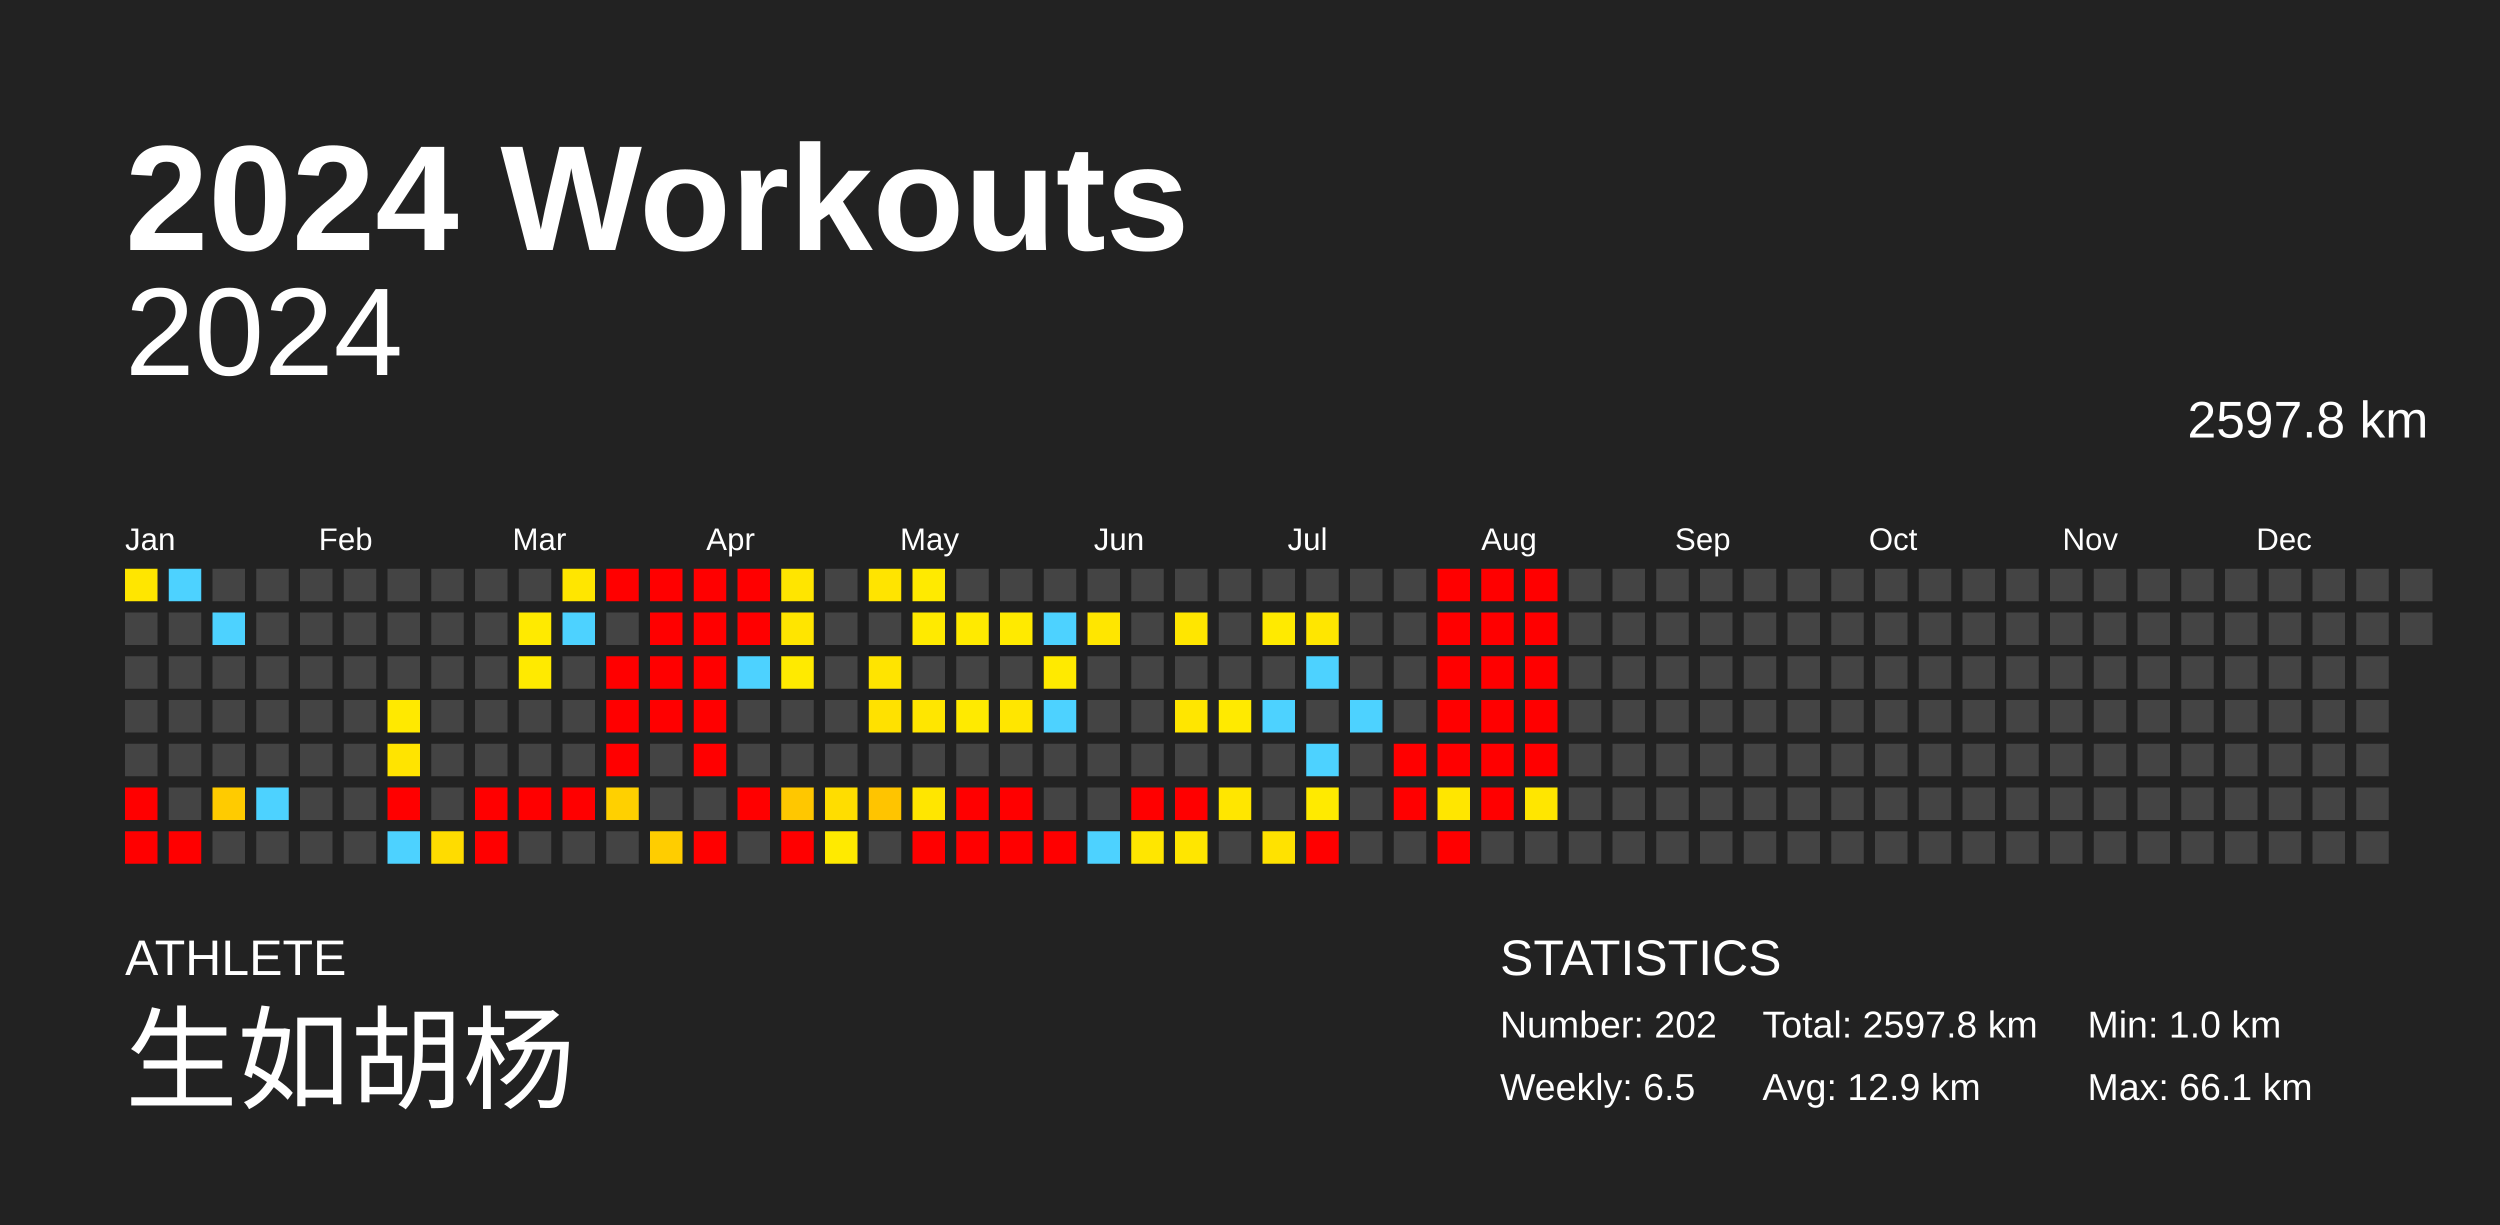
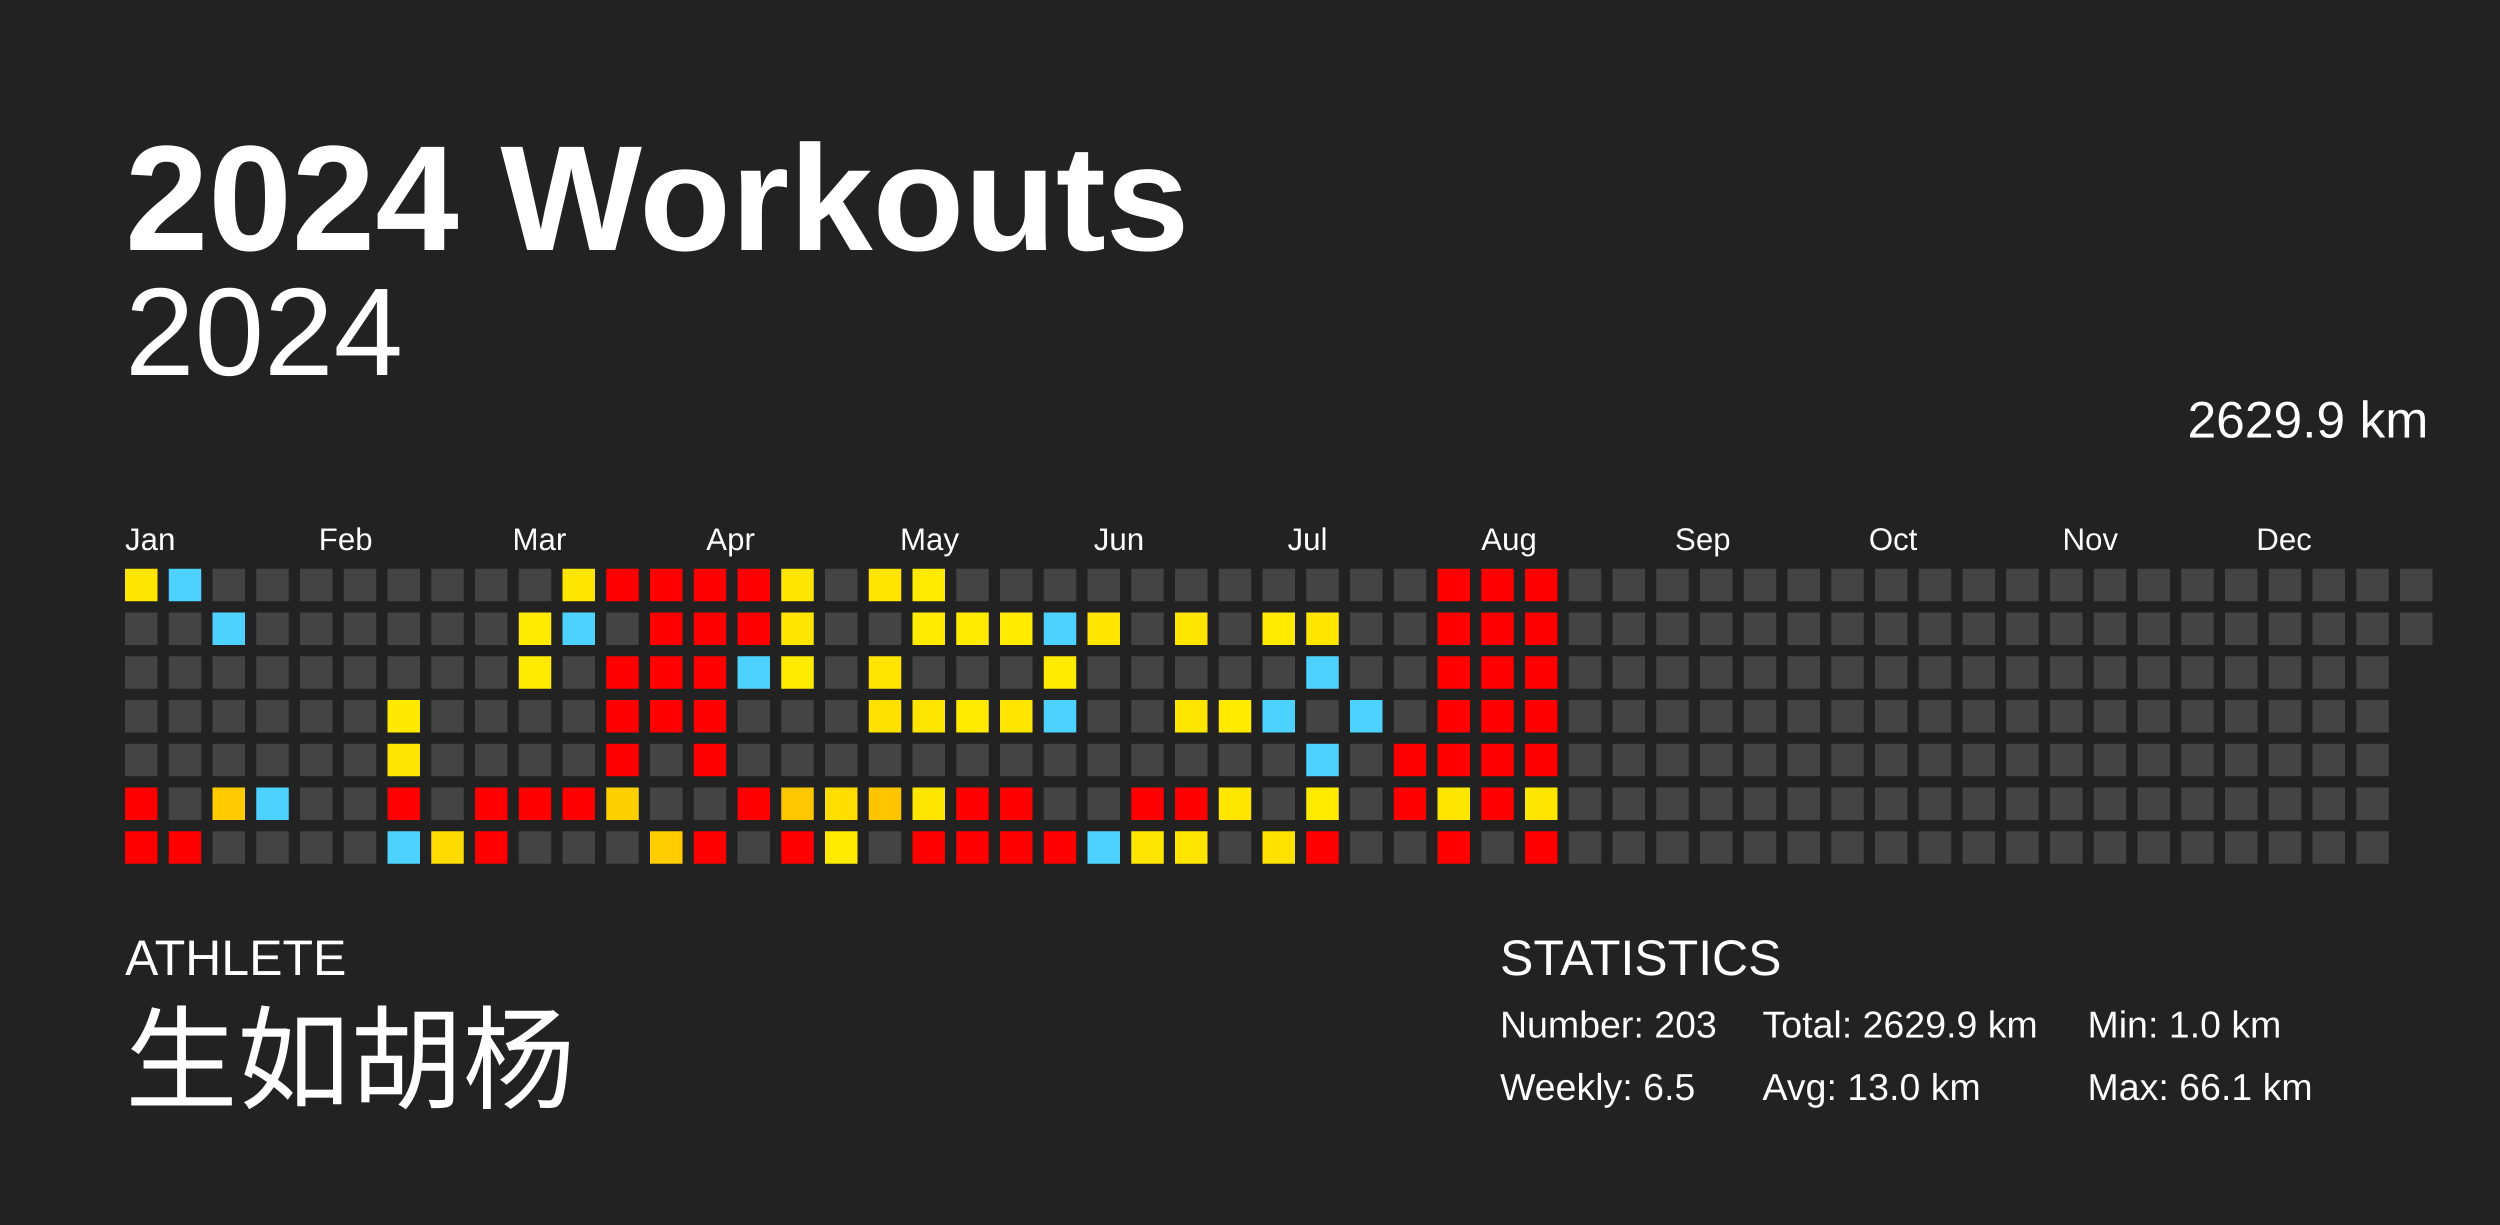
<svg xmlns="http://www.w3.org/2000/svg" baseProfile="full" height="98mm" version="1.1" viewBox="0,0,200,98" width="200mm">
  <defs />
  <rect fill="#222222" height="98" width="200" x="0" y="0" />
  <text fill="#FFFFFF" style="font-size:12px; font-family:Arial; font-weight:bold;" x="10" y="20">2024 Workouts</text>
  <text fill="#FFFFFF" style="font-size:4px; font-family:Arial" x="10" y="78">ATHLETE</text>
  <text fill="#FFFFFF" style="font-size:9px; font-family:Arial" x="10" y="88">生如胡杨</text>
  <text fill="#FFFFFF" style="font-size:4px; font-family:Arial" x="120" y="78">STATISTICS</text>
-   <text fill="#FFFFFF" style="font-size:3px; font-family:Arial" x="120" y="83">Number: 202</text>
+   <text fill="#FFFFFF" style="font-size:3px; font-family:Arial" x="120" y="83">Number: 203</text>
  <text fill="#FFFFFF" style="font-size:3px; font-family:Arial" x="120" y="88">Weekly: 6.5</text>
-   <text fill="#FFFFFF" style="font-size:3px; font-family:Arial" x="141" y="83">Total: 2597.8 km</text>
-   <text fill="#FFFFFF" style="font-size:3px; font-family:Arial" x="141" y="88">Avg: 12.9 km</text>
+   <text fill="#FFFFFF" style="font-size:3px; font-family:Arial" x="141" y="83">Total: 2629.9 km</text>
+   <text fill="#FFFFFF" style="font-size:3px; font-family:Arial" x="141" y="88">Avg: 13.0 km</text>
  <text fill="#FFFFFF" style="font-size:3px; font-family:Arial" x="167" y="83">Min: 1.0 km</text>
  <text fill="#FFFFFF" style="font-size:3px; font-family:Arial" x="167" y="88">Max: 66.1 km</text>
  <text alignment-baseline="hanging" fill="#FFFFFF" style="font-size:10.0px; font-family:Arial;" x="10" y="30">2024</text>
-   <text alignment-baseline="hanging" fill="#FFFFFF" style="font-size:4.125px; font-family:Arial;" x="175" y="35">2597.8 km</text>
+   <text alignment-baseline="hanging" fill="#FFFFFF" style="font-size:4.125px; font-family:Arial;" x="175" y="35">2629.9 km</text>
  <text fill="#FFFFFF" style="font-size:2.5px; font-family:Arial" x="10.0" y="44">Jan</text>
  <text fill="#FFFFFF" style="font-size:2.5px; font-family:Arial" x="25.5" y="44">Feb</text>
  <text fill="#FFFFFF" style="font-size:2.5px; font-family:Arial" x="41.0" y="44">Mar</text>
  <text fill="#FFFFFF" style="font-size:2.5px; font-family:Arial" x="56.5" y="44">Apr</text>
  <text fill="#FFFFFF" style="font-size:2.5px; font-family:Arial" x="72.0" y="44">May</text>
  <text fill="#FFFFFF" style="font-size:2.5px; font-family:Arial" x="87.5" y="44">Jun</text>
  <text fill="#FFFFFF" style="font-size:2.5px; font-family:Arial" x="103.0" y="44">Jul</text>
  <text fill="#FFFFFF" style="font-size:2.5px; font-family:Arial" x="118.5" y="44">Aug</text>
  <text fill="#FFFFFF" style="font-size:2.5px; font-family:Arial" x="134.0" y="44">Sep</text>
  <text fill="#FFFFFF" style="font-size:2.5px; font-family:Arial" x="149.5" y="44">Oct</text>
  <text fill="#FFFFFF" style="font-size:2.5px; font-family:Arial" x="165.0" y="44">Nov</text>
  <text fill="#FFFFFF" style="font-size:2.5px; font-family:Arial" x="180.5" y="44">Dec</text>
  <rect fill="#ffe600" height="2.6" width="2.6" x="10.0" y="45.5" />
  <rect fill="#444444" height="2.6" width="2.6" x="10.0" y="49.0" />
  <rect fill="#444444" height="2.6" width="2.6" x="10.0" y="52.5" />
  <rect fill="#444444" height="2.6" width="2.6" x="10.0" y="56.0" />
  <rect fill="#444444" height="2.6" width="2.6" x="10.0" y="59.5" />
  <rect fill="red" height="2.6" width="2.6" x="10.0" y="63.0" />
  <rect fill="red" height="2.6" width="2.6" x="10.0" y="66.5" />
  <rect fill="#4dd2ff" height="2.6" width="2.6" x="13.5" y="45.5" />
  <rect fill="#444444" height="2.6" width="2.6" x="13.5" y="49.0" />
  <rect fill="#444444" height="2.6" width="2.6" x="13.5" y="52.5" />
  <rect fill="#444444" height="2.6" width="2.6" x="13.5" y="56.0" />
  <rect fill="#444444" height="2.6" width="2.6" x="13.5" y="59.5" />
  <rect fill="#444444" height="2.6" width="2.6" x="13.5" y="63.0" />
  <rect fill="red" height="2.6" width="2.6" x="13.5" y="66.5" />
  <rect fill="#444444" height="2.6" width="2.6" x="17.0" y="45.5" />
  <rect fill="#4dd2ff" height="2.6" width="2.6" x="17.0" y="49.0" />
  <rect fill="#444444" height="2.6" width="2.6" x="17.0" y="52.5" />
  <rect fill="#444444" height="2.6" width="2.6" x="17.0" y="56.0" />
  <rect fill="#444444" height="2.6" width="2.6" x="17.0" y="59.5" />
  <rect fill="#ffcb00" height="2.6" width="2.6" x="17.0" y="63.0" />
  <rect fill="#444444" height="2.6" width="2.6" x="17.0" y="66.5" />
  <rect fill="#444444" height="2.6" width="2.6" x="20.5" y="45.5" />
  <rect fill="#444444" height="2.6" width="2.6" x="20.5" y="49.0" />
  <rect fill="#444444" height="2.6" width="2.6" x="20.5" y="52.5" />
  <rect fill="#444444" height="2.6" width="2.6" x="20.5" y="56.0" />
  <rect fill="#444444" height="2.6" width="2.6" x="20.5" y="59.5" />
  <rect fill="#4dd2ff" height="2.6" width="2.6" x="20.5" y="63.0" />
  <rect fill="#444444" height="2.6" width="2.6" x="20.5" y="66.5" />
  <rect fill="#444444" height="2.6" width="2.6" x="24.0" y="45.5" />
  <rect fill="#444444" height="2.6" width="2.6" x="24.0" y="49.0" />
  <rect fill="#444444" height="2.6" width="2.6" x="24.0" y="52.5" />
  <rect fill="#444444" height="2.6" width="2.6" x="24.0" y="56.0" />
  <rect fill="#444444" height="2.6" width="2.6" x="24.0" y="59.5" />
  <rect fill="#444444" height="2.6" width="2.6" x="24.0" y="63.0" />
  <rect fill="#444444" height="2.6" width="2.6" x="24.0" y="66.5" />
  <rect fill="#444444" height="2.6" width="2.6" x="27.5" y="45.5" />
  <rect fill="#444444" height="2.6" width="2.6" x="27.5" y="49.0" />
  <rect fill="#444444" height="2.6" width="2.6" x="27.5" y="52.5" />
  <rect fill="#444444" height="2.6" width="2.6" x="27.5" y="56.0" />
  <rect fill="#444444" height="2.6" width="2.6" x="27.5" y="59.5" />
  <rect fill="#444444" height="2.6" width="2.6" x="27.5" y="63.0" />
  <rect fill="#444444" height="2.6" width="2.6" x="27.5" y="66.5" />
  <rect fill="#444444" height="2.6" width="2.6" x="31.0" y="45.5" />
  <rect fill="#444444" height="2.6" width="2.6" x="31.0" y="49.0" />
  <rect fill="#444444" height="2.6" width="2.6" x="31.0" y="52.5" />
  <rect fill="#ffe900" height="2.6" width="2.6" x="31.0" y="56.0" />
  <rect fill="#ffe400" height="2.6" width="2.6" x="31.0" y="59.5" />
  <rect fill="red" height="2.6" width="2.6" x="31.0" y="63.0" />
  <rect fill="#4dd2ff" height="2.6" width="2.6" x="31.0" y="66.5" />
  <rect fill="#444444" height="2.6" width="2.6" x="34.5" y="45.5" />
  <rect fill="#444444" height="2.6" width="2.6" x="34.5" y="49.0" />
  <rect fill="#444444" height="2.6" width="2.6" x="34.5" y="52.5" />
  <rect fill="#444444" height="2.6" width="2.6" x="34.5" y="56.0" />
  <rect fill="#444444" height="2.6" width="2.6" x="34.5" y="59.5" />
  <rect fill="#444444" height="2.6" width="2.6" x="34.5" y="63.0" />
  <rect fill="#ffdc00" height="2.6" width="2.6" x="34.5" y="66.5" />
  <rect fill="#444444" height="2.6" width="2.6" x="38.0" y="45.5" />
  <rect fill="#444444" height="2.6" width="2.6" x="38.0" y="49.0" />
  <rect fill="#444444" height="2.6" width="2.6" x="38.0" y="52.5" />
  <rect fill="#444444" height="2.6" width="2.6" x="38.0" y="56.0" />
  <rect fill="#444444" height="2.6" width="2.6" x="38.0" y="59.5" />
  <rect fill="red" height="2.6" width="2.6" x="38.0" y="63.0" />
  <rect fill="red" height="2.6" width="2.6" x="38.0" y="66.5" />
  <rect fill="#444444" height="2.6" width="2.6" x="41.5" y="45.5" />
  <rect fill="#ffea00" height="2.6" width="2.6" x="41.5" y="49.0" />
  <rect fill="#ffea00" height="2.6" width="2.6" x="41.5" y="52.5" />
  <rect fill="#444444" height="2.6" width="2.6" x="41.5" y="56.0" />
  <rect fill="#444444" height="2.6" width="2.6" x="41.5" y="59.5" />
  <rect fill="red" height="2.6" width="2.6" x="41.5" y="63.0" />
  <rect fill="#444444" height="2.6" width="2.6" x="41.5" y="66.5" />
  <rect fill="#ffe600" height="2.6" width="2.6" x="45.0" y="45.5" />
  <rect fill="#4dd2ff" height="2.6" width="2.6" x="45.0" y="49.0" />
  <rect fill="#444444" height="2.6" width="2.6" x="45.0" y="52.5" />
  <rect fill="#444444" height="2.6" width="2.6" x="45.0" y="56.0" />
  <rect fill="#444444" height="2.6" width="2.6" x="45.0" y="59.5" />
  <rect fill="red" height="2.6" width="2.6" x="45.0" y="63.0" />
  <rect fill="#444444" height="2.6" width="2.6" x="45.0" y="66.5" />
  <rect fill="red" height="2.6" width="2.6" x="48.5" y="45.5" />
  <rect fill="#444444" height="2.6" width="2.6" x="48.5" y="49.0" />
  <rect fill="red" height="2.6" width="2.6" x="48.5" y="52.5" />
  <rect fill="red" height="2.6" width="2.6" x="48.5" y="56.0" />
  <rect fill="red" height="2.6" width="2.6" x="48.5" y="59.5" />
  <rect fill="#ffd000" height="2.6" width="2.6" x="48.5" y="63.0" />
  <rect fill="#444444" height="2.6" width="2.6" x="48.5" y="66.5" />
  <rect fill="red" height="2.6" width="2.6" x="52.0" y="45.5" />
  <rect fill="red" height="2.6" width="2.6" x="52.0" y="49.0" />
  <rect fill="red" height="2.6" width="2.6" x="52.0" y="52.5" />
  <rect fill="red" height="2.6" width="2.6" x="52.0" y="56.0" />
  <rect fill="#444444" height="2.6" width="2.6" x="52.0" y="59.5" />
  <rect fill="#444444" height="2.6" width="2.6" x="52.0" y="63.0" />
  <rect fill="#ffcd00" height="2.6" width="2.6" x="52.0" y="66.5" />
  <rect fill="red" height="2.6" width="2.6" x="55.5" y="45.5" />
  <rect fill="red" height="2.6" width="2.6" x="55.5" y="49.0" />
  <rect fill="red" height="2.6" width="2.6" x="55.5" y="52.5" />
  <rect fill="red" height="2.6" width="2.6" x="55.5" y="56.0" />
  <rect fill="red" height="2.6" width="2.6" x="55.5" y="59.5" />
  <rect fill="#444444" height="2.6" width="2.6" x="55.5" y="63.0" />
  <rect fill="red" height="2.6" width="2.6" x="55.5" y="66.5" />
  <rect fill="red" height="2.6" width="2.6" x="59.0" y="45.5" />
  <rect fill="red" height="2.6" width="2.6" x="59.0" y="49.0" />
  <rect fill="#4dd2ff" height="2.6" width="2.6" x="59.0" y="52.5" />
  <rect fill="#444444" height="2.6" width="2.6" x="59.0" y="56.0" />
  <rect fill="#444444" height="2.6" width="2.6" x="59.0" y="59.5" />
  <rect fill="red" height="2.6" width="2.6" x="59.0" y="63.0" />
  <rect fill="#444444" height="2.6" width="2.6" x="59.0" y="66.5" />
  <rect fill="#ffe500" height="2.6" width="2.6" x="62.5" y="45.5" />
  <rect fill="#ffe500" height="2.6" width="2.6" x="62.5" y="49.0" />
  <rect fill="#ffea00" height="2.6" width="2.6" x="62.5" y="52.5" />
  <rect fill="#444444" height="2.6" width="2.6" x="62.5" y="56.0" />
  <rect fill="#444444" height="2.6" width="2.6" x="62.5" y="59.5" />
  <rect fill="#ffc700" height="2.6" width="2.6" x="62.5" y="63.0" />
  <rect fill="red" height="2.6" width="2.6" x="62.5" y="66.5" />
  <rect fill="#444444" height="2.6" width="2.6" x="66.0" y="45.5" />
  <rect fill="#444444" height="2.6" width="2.6" x="66.0" y="49.0" />
  <rect fill="#444444" height="2.6" width="2.6" x="66.0" y="52.5" />
  <rect fill="#444444" height="2.6" width="2.6" x="66.0" y="56.0" />
  <rect fill="#444444" height="2.6" width="2.6" x="66.0" y="59.5" />
  <rect fill="#ffdd00" height="2.6" width="2.6" x="66.0" y="63.0" />
  <rect fill="#ffea00" height="2.6" width="2.6" x="66.0" y="66.5" />
  <rect fill="#ffe400" height="2.6" width="2.6" x="69.5" y="45.5" />
  <rect fill="#444444" height="2.6" width="2.6" x="69.5" y="49.0" />
  <rect fill="#ffe400" height="2.6" width="2.6" x="69.5" y="52.5" />
  <rect fill="#ffe100" height="2.6" width="2.6" x="69.5" y="56.0" />
  <rect fill="#444444" height="2.6" width="2.6" x="69.5" y="59.5" />
  <rect fill="#ffc400" height="2.6" width="2.6" x="69.5" y="63.0" />
  <rect fill="#444444" height="2.6" width="2.6" x="69.5" y="66.5" />
  <rect fill="#ffea00" height="2.6" width="2.6" x="73.0" y="45.5" />
  <rect fill="#ffea00" height="2.6" width="2.6" x="73.0" y="49.0" />
  <rect fill="#444444" height="2.6" width="2.6" x="73.0" y="52.5" />
  <rect fill="#ffe600" height="2.6" width="2.6" x="73.0" y="56.0" />
  <rect fill="#444444" height="2.6" width="2.6" x="73.0" y="59.5" />
  <rect fill="#ffe600" height="2.6" width="2.6" x="73.0" y="63.0" />
  <rect fill="red" height="2.6" width="2.6" x="73.0" y="66.5" />
  <rect fill="#444444" height="2.6" width="2.6" x="76.5" y="45.5" />
  <rect fill="#ffea00" height="2.6" width="2.6" x="76.5" y="49.0" />
  <rect fill="#444444" height="2.6" width="2.6" x="76.5" y="52.5" />
  <rect fill="#ffea00" height="2.6" width="2.6" x="76.5" y="56.0" />
  <rect fill="#444444" height="2.6" width="2.6" x="76.5" y="59.5" />
  <rect fill="red" height="2.6" width="2.6" x="76.5" y="63.0" />
  <rect fill="red" height="2.6" width="2.6" x="76.5" y="66.5" />
  <rect fill="#444444" height="2.6" width="2.6" x="80.0" y="45.5" />
  <rect fill="#ffea00" height="2.6" width="2.6" x="80.0" y="49.0" />
  <rect fill="#444444" height="2.6" width="2.6" x="80.0" y="52.5" />
  <rect fill="#ffe600" height="2.6" width="2.6" x="80.0" y="56.0" />
  <rect fill="#444444" height="2.6" width="2.6" x="80.0" y="59.5" />
  <rect fill="red" height="2.6" width="2.6" x="80.0" y="63.0" />
  <rect fill="red" height="2.6" width="2.6" x="80.0" y="66.5" />
  <rect fill="#444444" height="2.6" width="2.6" x="83.5" y="45.5" />
  <rect fill="#4dd2ff" height="2.6" width="2.6" x="83.5" y="49.0" />
  <rect fill="#ffea00" height="2.6" width="2.6" x="83.5" y="52.5" />
  <rect fill="#4dd2ff" height="2.6" width="2.6" x="83.5" y="56.0" />
  <rect fill="#444444" height="2.6" width="2.6" x="83.5" y="59.5" />
  <rect fill="#444444" height="2.6" width="2.6" x="83.5" y="63.0" />
  <rect fill="red" height="2.6" width="2.6" x="83.5" y="66.5" />
  <rect fill="#444444" height="2.6" width="2.6" x="87.0" y="45.5" />
  <rect fill="#ffe600" height="2.6" width="2.6" x="87.0" y="49.0" />
  <rect fill="#444444" height="2.6" width="2.6" x="87.0" y="52.5" />
  <rect fill="#444444" height="2.6" width="2.6" x="87.0" y="56.0" />
  <rect fill="#444444" height="2.6" width="2.6" x="87.0" y="59.5" />
  <rect fill="#444444" height="2.6" width="2.6" x="87.0" y="63.0" />
  <rect fill="#4dd2ff" height="2.6" width="2.6" x="87.0" y="66.5" />
  <rect fill="#444444" height="2.6" width="2.6" x="90.5" y="45.5" />
  <rect fill="#444444" height="2.6" width="2.6" x="90.5" y="49.0" />
  <rect fill="#444444" height="2.6" width="2.6" x="90.5" y="52.5" />
  <rect fill="#444444" height="2.6" width="2.6" x="90.5" y="56.0" />
  <rect fill="#444444" height="2.6" width="2.6" x="90.5" y="59.5" />
  <rect fill="red" height="2.6" width="2.6" x="90.5" y="63.0" />
  <rect fill="#ffe600" height="2.6" width="2.6" x="90.5" y="66.5" />
  <rect fill="#444444" height="2.6" width="2.6" x="94.0" y="45.5" />
  <rect fill="#ffe600" height="2.6" width="2.6" x="94.0" y="49.0" />
  <rect fill="#444444" height="2.6" width="2.6" x="94.0" y="52.5" />
  <rect fill="#ffe600" height="2.6" width="2.6" x="94.0" y="56.0" />
  <rect fill="#444444" height="2.6" width="2.6" x="94.0" y="59.5" />
  <rect fill="red" height="2.6" width="2.6" x="94.0" y="63.0" />
  <rect fill="#ffe600" height="2.6" width="2.6" x="94.0" y="66.5" />
  <rect fill="#444444" height="2.6" width="2.6" x="97.5" y="45.5" />
  <rect fill="#444444" height="2.6" width="2.6" x="97.5" y="49.0" />
  <rect fill="#444444" height="2.6" width="2.6" x="97.5" y="52.5" />
  <rect fill="#ffea00" height="2.6" width="2.6" x="97.5" y="56.0" />
  <rect fill="#444444" height="2.6" width="2.6" x="97.5" y="59.5" />
  <rect fill="#ffe600" height="2.6" width="2.6" x="97.5" y="63.0" />
  <rect fill="#444444" height="2.6" width="2.6" x="97.5" y="66.5" />
  <rect fill="#444444" height="2.6" width="2.6" x="101.0" y="45.5" />
  <rect fill="#ffea00" height="2.6" width="2.6" x="101.0" y="49.0" />
  <rect fill="#444444" height="2.6" width="2.6" x="101.0" y="52.5" />
  <rect fill="#4dd2ff" height="2.6" width="2.6" x="101.0" y="56.0" />
  <rect fill="#444444" height="2.6" width="2.6" x="101.0" y="59.5" />
  <rect fill="#444444" height="2.6" width="2.6" x="101.0" y="63.0" />
  <rect fill="#ffe200" height="2.6" width="2.6" x="101.0" y="66.5" />
  <rect fill="#444444" height="2.6" width="2.6" x="104.5" y="45.5" />
  <rect fill="#ffe600" height="2.6" width="2.6" x="104.5" y="49.0" />
  <rect fill="#4dd2ff" height="2.6" width="2.6" x="104.5" y="52.5" />
  <rect fill="#444444" height="2.6" width="2.6" x="104.5" y="56.0" />
  <rect fill="#4dd2ff" height="2.6" width="2.6" x="104.5" y="59.5" />
  <rect fill="#ffea00" height="2.6" width="2.6" x="104.5" y="63.0" />
  <rect fill="red" height="2.6" width="2.6" x="104.5" y="66.5" />
  <rect fill="#444444" height="2.6" width="2.6" x="108.0" y="45.5" />
  <rect fill="#444444" height="2.6" width="2.6" x="108.0" y="49.0" />
  <rect fill="#444444" height="2.6" width="2.6" x="108.0" y="52.5" />
  <rect fill="#4dd2ff" height="2.6" width="2.6" x="108.0" y="56.0" />
  <rect fill="#444444" height="2.6" width="2.6" x="108.0" y="59.5" />
  <rect fill="#444444" height="2.6" width="2.6" x="108.0" y="63.0" />
  <rect fill="#444444" height="2.6" width="2.6" x="108.0" y="66.5" />
  <rect fill="#444444" height="2.6" width="2.6" x="111.5" y="45.5" />
  <rect fill="#444444" height="2.6" width="2.6" x="111.5" y="49.0" />
  <rect fill="#444444" height="2.6" width="2.6" x="111.5" y="52.5" />
  <rect fill="#444444" height="2.6" width="2.6" x="111.5" y="56.0" />
  <rect fill="red" height="2.6" width="2.6" x="111.5" y="59.5" />
  <rect fill="red" height="2.6" width="2.6" x="111.5" y="63.0" />
  <rect fill="#444444" height="2.6" width="2.6" x="111.5" y="66.5" />
  <rect fill="red" height="2.6" width="2.6" x="115.0" y="45.5" />
  <rect fill="red" height="2.6" width="2.6" x="115.0" y="49.0" />
  <rect fill="red" height="2.6" width="2.6" x="115.0" y="52.5" />
  <rect fill="red" height="2.6" width="2.6" x="115.0" y="56.0" />
  <rect fill="red" height="2.6" width="2.6" x="115.0" y="59.5" />
  <rect fill="#ffe600" height="2.6" width="2.6" x="115.0" y="63.0" />
  <rect fill="red" height="2.6" width="2.6" x="115.0" y="66.5" />
  <rect fill="red" height="2.6" width="2.6" x="118.5" y="45.5" />
  <rect fill="red" height="2.6" width="2.6" x="118.5" y="49.0" />
  <rect fill="red" height="2.6" width="2.6" x="118.5" y="52.5" />
  <rect fill="red" height="2.6" width="2.6" x="118.5" y="56.0" />
  <rect fill="red" height="2.6" width="2.6" x="118.5" y="59.5" />
  <rect fill="red" height="2.6" width="2.6" x="118.5" y="63.0" />
  <rect fill="#444444" height="2.6" width="2.6" x="118.5" y="66.5" />
  <rect fill="red" height="2.6" width="2.6" x="122.0" y="45.5" />
  <rect fill="red" height="2.6" width="2.6" x="122.0" y="49.0" />
  <rect fill="red" height="2.6" width="2.6" x="122.0" y="52.5" />
  <rect fill="red" height="2.6" width="2.6" x="122.0" y="56.0" />
  <rect fill="red" height="2.6" width="2.6" x="122.0" y="59.5" />
  <rect fill="#ffe600" height="2.6" width="2.6" x="122.0" y="63.0" />
-   <rect fill="#444444" height="2.6" width="2.6" x="122.0" y="66.5" />
+   <rect fill="red" height="2.6" width="2.6" x="122.0" y="66.5" />
  <rect fill="#444444" height="2.6" width="2.6" x="125.5" y="45.5" />
  <rect fill="#444444" height="2.6" width="2.6" x="125.5" y="49.0" />
  <rect fill="#444444" height="2.6" width="2.6" x="125.5" y="52.5" />
  <rect fill="#444444" height="2.6" width="2.6" x="125.5" y="56.0" />
  <rect fill="#444444" height="2.6" width="2.6" x="125.5" y="59.5" />
  <rect fill="#444444" height="2.6" width="2.6" x="125.5" y="63.0" />
  <rect fill="#444444" height="2.6" width="2.6" x="125.5" y="66.5" />
  <rect fill="#444444" height="2.6" width="2.6" x="129.0" y="45.5" />
  <rect fill="#444444" height="2.6" width="2.6" x="129.0" y="49.0" />
  <rect fill="#444444" height="2.6" width="2.6" x="129.0" y="52.5" />
  <rect fill="#444444" height="2.6" width="2.6" x="129.0" y="56.0" />
  <rect fill="#444444" height="2.6" width="2.6" x="129.0" y="59.5" />
  <rect fill="#444444" height="2.6" width="2.6" x="129.0" y="63.0" />
  <rect fill="#444444" height="2.6" width="2.6" x="129.0" y="66.5" />
  <rect fill="#444444" height="2.6" width="2.6" x="132.5" y="45.5" />
  <rect fill="#444444" height="2.6" width="2.6" x="132.5" y="49.0" />
  <rect fill="#444444" height="2.6" width="2.6" x="132.5" y="52.5" />
  <rect fill="#444444" height="2.6" width="2.6" x="132.5" y="56.0" />
  <rect fill="#444444" height="2.6" width="2.6" x="132.5" y="59.5" />
  <rect fill="#444444" height="2.6" width="2.6" x="132.5" y="63.0" />
  <rect fill="#444444" height="2.6" width="2.6" x="132.5" y="66.5" />
  <rect fill="#444444" height="2.6" width="2.6" x="136.0" y="45.5" />
  <rect fill="#444444" height="2.6" width="2.6" x="136.0" y="49.0" />
  <rect fill="#444444" height="2.6" width="2.6" x="136.0" y="52.5" />
  <rect fill="#444444" height="2.6" width="2.6" x="136.0" y="56.0" />
  <rect fill="#444444" height="2.6" width="2.6" x="136.0" y="59.5" />
  <rect fill="#444444" height="2.6" width="2.6" x="136.0" y="63.0" />
  <rect fill="#444444" height="2.6" width="2.6" x="136.0" y="66.5" />
  <rect fill="#444444" height="2.6" width="2.6" x="139.5" y="45.5" />
  <rect fill="#444444" height="2.6" width="2.6" x="139.5" y="49.0" />
  <rect fill="#444444" height="2.6" width="2.6" x="139.5" y="52.5" />
  <rect fill="#444444" height="2.6" width="2.6" x="139.5" y="56.0" />
  <rect fill="#444444" height="2.6" width="2.6" x="139.5" y="59.5" />
  <rect fill="#444444" height="2.6" width="2.6" x="139.5" y="63.0" />
  <rect fill="#444444" height="2.6" width="2.6" x="139.5" y="66.5" />
  <rect fill="#444444" height="2.6" width="2.6" x="143.0" y="45.5" />
  <rect fill="#444444" height="2.6" width="2.6" x="143.0" y="49.0" />
  <rect fill="#444444" height="2.6" width="2.6" x="143.0" y="52.5" />
  <rect fill="#444444" height="2.6" width="2.6" x="143.0" y="56.0" />
  <rect fill="#444444" height="2.6" width="2.6" x="143.0" y="59.5" />
  <rect fill="#444444" height="2.6" width="2.6" x="143.0" y="63.0" />
  <rect fill="#444444" height="2.6" width="2.6" x="143.0" y="66.5" />
  <rect fill="#444444" height="2.6" width="2.6" x="146.5" y="45.5" />
  <rect fill="#444444" height="2.6" width="2.6" x="146.5" y="49.0" />
  <rect fill="#444444" height="2.6" width="2.6" x="146.5" y="52.5" />
  <rect fill="#444444" height="2.6" width="2.6" x="146.5" y="56.0" />
  <rect fill="#444444" height="2.6" width="2.6" x="146.5" y="59.5" />
  <rect fill="#444444" height="2.6" width="2.6" x="146.5" y="63.0" />
  <rect fill="#444444" height="2.6" width="2.6" x="146.5" y="66.5" />
  <rect fill="#444444" height="2.6" width="2.6" x="150.0" y="45.5" />
  <rect fill="#444444" height="2.6" width="2.6" x="150.0" y="49.0" />
  <rect fill="#444444" height="2.6" width="2.6" x="150.0" y="52.5" />
  <rect fill="#444444" height="2.6" width="2.6" x="150.0" y="56.0" />
  <rect fill="#444444" height="2.6" width="2.6" x="150.0" y="59.5" />
  <rect fill="#444444" height="2.6" width="2.6" x="150.0" y="63.0" />
  <rect fill="#444444" height="2.6" width="2.6" x="150.0" y="66.5" />
  <rect fill="#444444" height="2.6" width="2.6" x="153.5" y="45.5" />
  <rect fill="#444444" height="2.6" width="2.6" x="153.5" y="49.0" />
  <rect fill="#444444" height="2.6" width="2.6" x="153.5" y="52.5" />
  <rect fill="#444444" height="2.6" width="2.6" x="153.5" y="56.0" />
  <rect fill="#444444" height="2.6" width="2.6" x="153.5" y="59.5" />
  <rect fill="#444444" height="2.6" width="2.6" x="153.5" y="63.0" />
  <rect fill="#444444" height="2.6" width="2.6" x="153.5" y="66.5" />
  <rect fill="#444444" height="2.6" width="2.6" x="157.0" y="45.5" />
  <rect fill="#444444" height="2.6" width="2.6" x="157.0" y="49.0" />
  <rect fill="#444444" height="2.6" width="2.6" x="157.0" y="52.5" />
  <rect fill="#444444" height="2.6" width="2.6" x="157.0" y="56.0" />
  <rect fill="#444444" height="2.6" width="2.6" x="157.0" y="59.5" />
  <rect fill="#444444" height="2.6" width="2.6" x="157.0" y="63.0" />
  <rect fill="#444444" height="2.6" width="2.6" x="157.0" y="66.5" />
  <rect fill="#444444" height="2.6" width="2.6" x="160.5" y="45.5" />
  <rect fill="#444444" height="2.6" width="2.6" x="160.5" y="49.0" />
  <rect fill="#444444" height="2.6" width="2.6" x="160.5" y="52.5" />
  <rect fill="#444444" height="2.6" width="2.6" x="160.5" y="56.0" />
  <rect fill="#444444" height="2.6" width="2.6" x="160.5" y="59.5" />
  <rect fill="#444444" height="2.6" width="2.6" x="160.5" y="63.0" />
  <rect fill="#444444" height="2.6" width="2.6" x="160.5" y="66.5" />
  <rect fill="#444444" height="2.6" width="2.6" x="164.0" y="45.5" />
  <rect fill="#444444" height="2.6" width="2.6" x="164.0" y="49.0" />
  <rect fill="#444444" height="2.6" width="2.6" x="164.0" y="52.5" />
  <rect fill="#444444" height="2.6" width="2.6" x="164.0" y="56.0" />
  <rect fill="#444444" height="2.6" width="2.6" x="164.0" y="59.5" />
  <rect fill="#444444" height="2.6" width="2.6" x="164.0" y="63.0" />
  <rect fill="#444444" height="2.6" width="2.6" x="164.0" y="66.5" />
  <rect fill="#444444" height="2.6" width="2.6" x="167.5" y="45.5" />
  <rect fill="#444444" height="2.6" width="2.6" x="167.5" y="49.0" />
  <rect fill="#444444" height="2.6" width="2.6" x="167.5" y="52.5" />
  <rect fill="#444444" height="2.6" width="2.6" x="167.5" y="56.0" />
  <rect fill="#444444" height="2.6" width="2.6" x="167.5" y="59.5" />
  <rect fill="#444444" height="2.6" width="2.6" x="167.5" y="63.0" />
  <rect fill="#444444" height="2.6" width="2.6" x="167.5" y="66.5" />
  <rect fill="#444444" height="2.6" width="2.6" x="171.0" y="45.5" />
  <rect fill="#444444" height="2.6" width="2.6" x="171.0" y="49.0" />
  <rect fill="#444444" height="2.6" width="2.6" x="171.0" y="52.5" />
  <rect fill="#444444" height="2.6" width="2.6" x="171.0" y="56.0" />
  <rect fill="#444444" height="2.6" width="2.6" x="171.0" y="59.5" />
  <rect fill="#444444" height="2.6" width="2.6" x="171.0" y="63.0" />
  <rect fill="#444444" height="2.6" width="2.6" x="171.0" y="66.5" />
  <rect fill="#444444" height="2.6" width="2.6" x="174.5" y="45.5" />
  <rect fill="#444444" height="2.6" width="2.6" x="174.5" y="49.0" />
  <rect fill="#444444" height="2.6" width="2.6" x="174.5" y="52.5" />
  <rect fill="#444444" height="2.6" width="2.6" x="174.5" y="56.0" />
  <rect fill="#444444" height="2.6" width="2.6" x="174.5" y="59.5" />
  <rect fill="#444444" height="2.6" width="2.6" x="174.5" y="63.0" />
  <rect fill="#444444" height="2.6" width="2.6" x="174.5" y="66.5" />
  <rect fill="#444444" height="2.6" width="2.6" x="178.0" y="45.5" />
  <rect fill="#444444" height="2.6" width="2.6" x="178.0" y="49.0" />
  <rect fill="#444444" height="2.6" width="2.6" x="178.0" y="52.5" />
  <rect fill="#444444" height="2.6" width="2.6" x="178.0" y="56.0" />
  <rect fill="#444444" height="2.6" width="2.6" x="178.0" y="59.5" />
  <rect fill="#444444" height="2.6" width="2.6" x="178.0" y="63.0" />
  <rect fill="#444444" height="2.6" width="2.6" x="178.0" y="66.5" />
  <rect fill="#444444" height="2.6" width="2.6" x="181.5" y="45.5" />
  <rect fill="#444444" height="2.6" width="2.6" x="181.5" y="49.0" />
  <rect fill="#444444" height="2.6" width="2.6" x="181.5" y="52.5" />
  <rect fill="#444444" height="2.6" width="2.6" x="181.5" y="56.0" />
  <rect fill="#444444" height="2.6" width="2.6" x="181.5" y="59.5" />
  <rect fill="#444444" height="2.6" width="2.6" x="181.5" y="63.0" />
  <rect fill="#444444" height="2.6" width="2.6" x="181.5" y="66.5" />
  <rect fill="#444444" height="2.6" width="2.6" x="185.0" y="45.5" />
  <rect fill="#444444" height="2.6" width="2.6" x="185.0" y="49.0" />
  <rect fill="#444444" height="2.6" width="2.6" x="185.0" y="52.5" />
  <rect fill="#444444" height="2.6" width="2.6" x="185.0" y="56.0" />
  <rect fill="#444444" height="2.6" width="2.6" x="185.0" y="59.5" />
  <rect fill="#444444" height="2.6" width="2.6" x="185.0" y="63.0" />
  <rect fill="#444444" height="2.6" width="2.6" x="185.0" y="66.5" />
  <rect fill="#444444" height="2.6" width="2.6" x="188.5" y="45.5" />
  <rect fill="#444444" height="2.6" width="2.6" x="188.5" y="49.0" />
  <rect fill="#444444" height="2.6" width="2.6" x="188.5" y="52.5" />
  <rect fill="#444444" height="2.6" width="2.6" x="188.5" y="56.0" />
  <rect fill="#444444" height="2.6" width="2.6" x="188.5" y="59.5" />
  <rect fill="#444444" height="2.6" width="2.6" x="188.5" y="63.0" />
  <rect fill="#444444" height="2.6" width="2.6" x="188.5" y="66.5" />
  <rect fill="#444444" height="2.6" width="2.6" x="192.0" y="45.5" />
  <rect fill="#444444" height="2.6" width="2.6" x="192.0" y="49.0" />
</svg>
